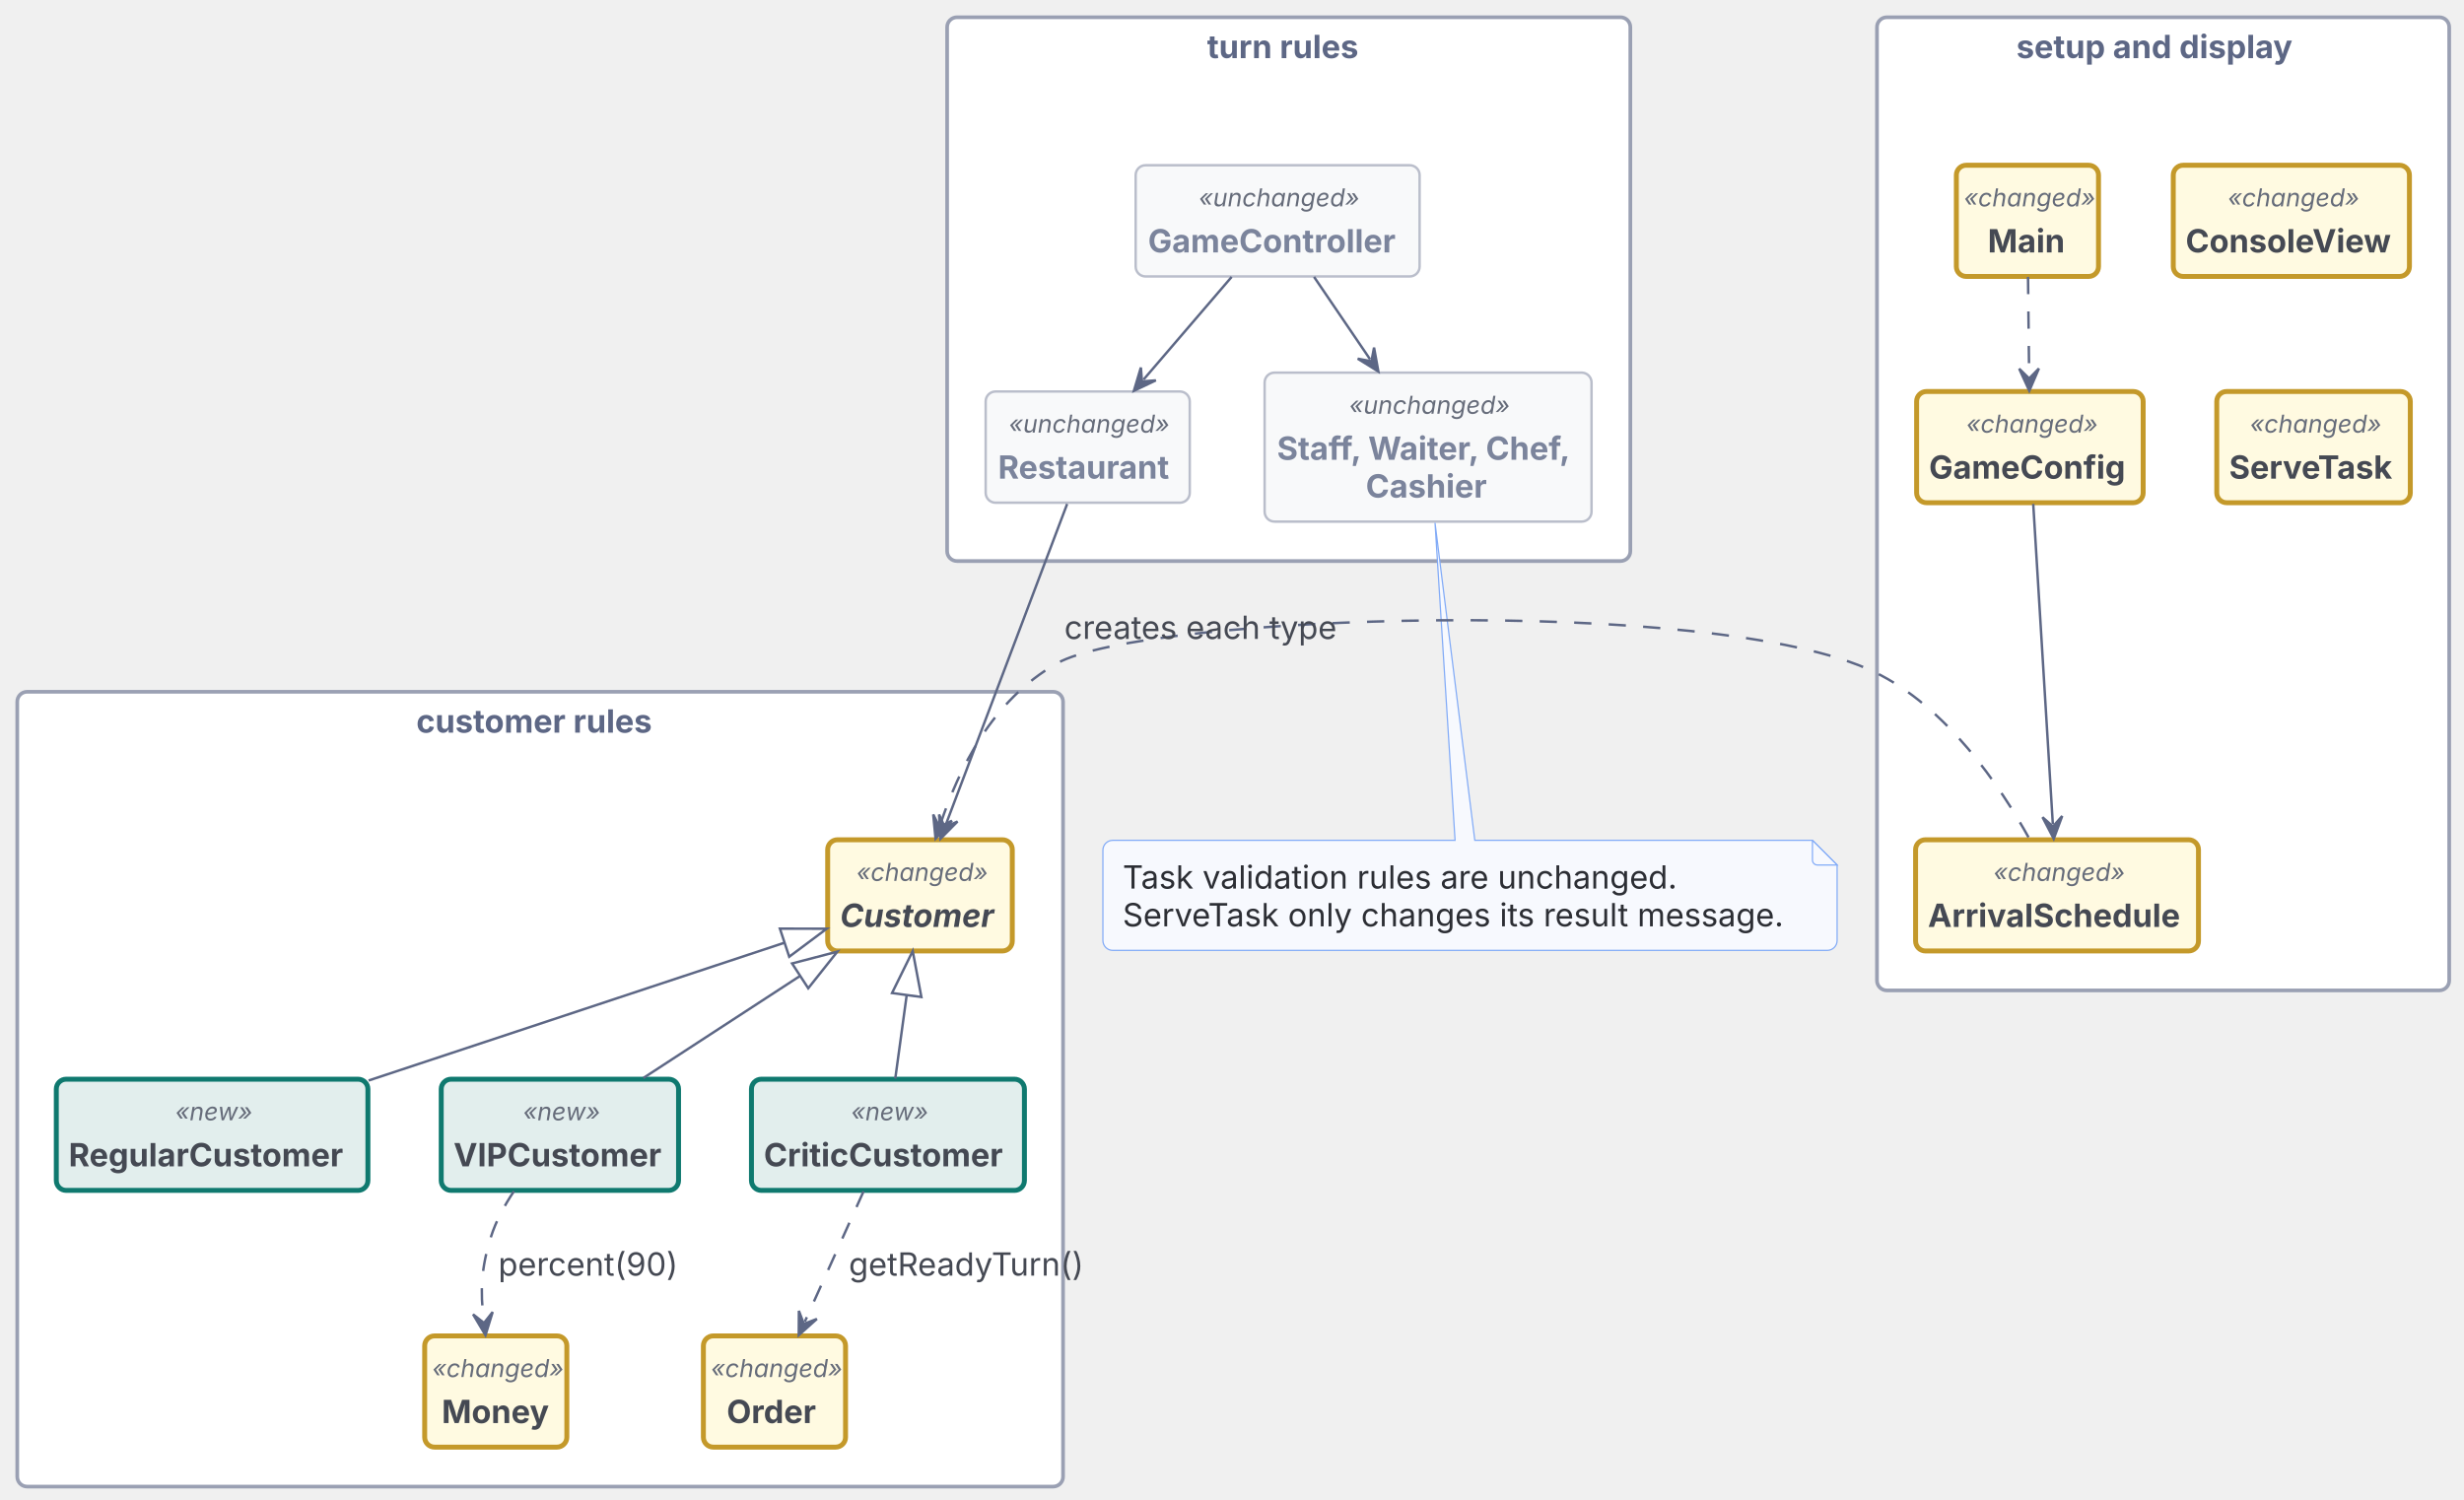
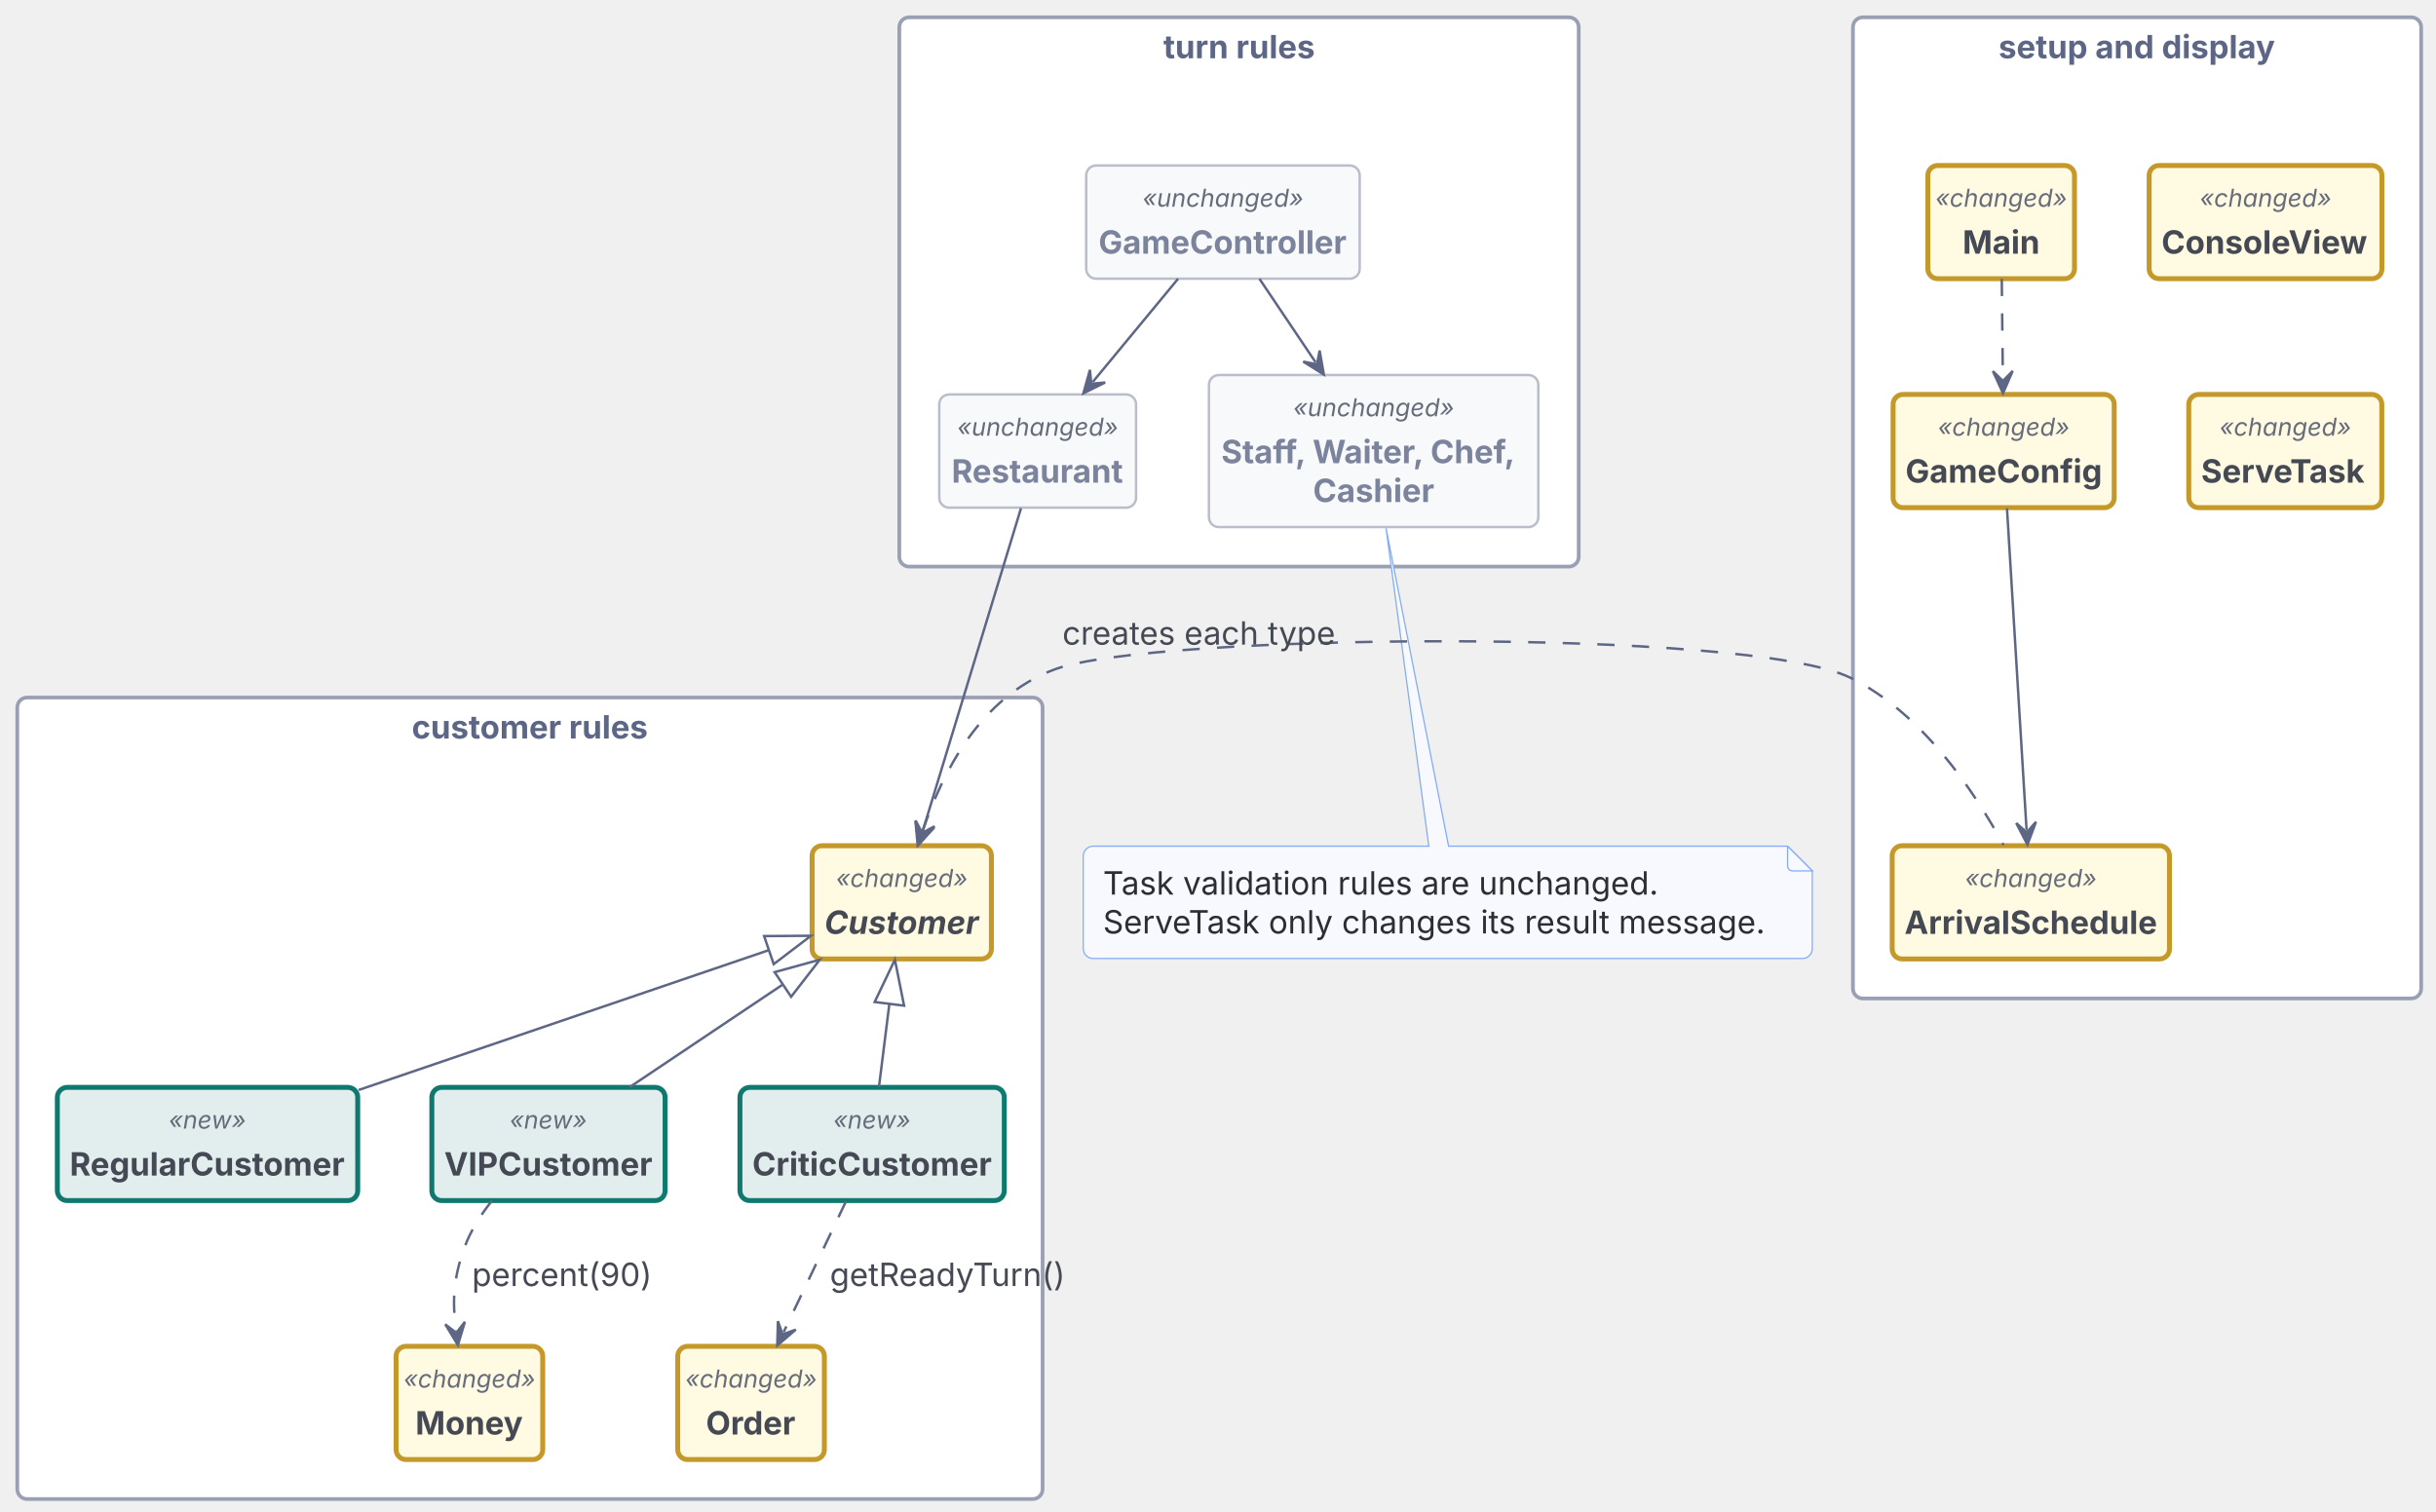
- <svg xmlns="http://www.w3.org/2000/svg" contentStyleType="text/css" data-diagram-type="CLASS" height="608px" preserveAspectRatio="none" style="width:999px;height:608px;background:#FFFFFF;" version="1.1" viewBox="0 0 999 608" width="999px" zoomAndPan="magnify">
+ <svg xmlns="http://www.w3.org/2000/svg" contentStyleType="text/css" data-diagram-type="CLASS" height="612px" preserveAspectRatio="none" style="width:986px;height:612px;background:#FFFFFF;" version="1.1" viewBox="0 0 986 612" width="986px" zoomAndPan="magnify">
  <defs />
  <g>
    <g class="cluster" data-entity="rules" data-source-line="5" data-uid="ent0002" id="cluster_rules">
-       <rect fill="#FFFFFF" height="220.49" rx="4" ry="4" style="stroke:#9AA0B3;stroke-width:1.5;" width="277" x="384" y="7" />
-       <text fill="#5D6785" font-family="Inter" font-size="13" font-weight="bold" lengthAdjust="spacing" textLength="66.181" x="489.41" y="23.568">turn rules</text>
+       <rect fill="#FFFFFF" height="222.38" rx="4" ry="4" style="stroke:#9AA0B3;stroke-width:1.5;" width="275" x="364" y="7" />
+       <text fill="#5D6785" font-family="Inter" font-size="13" font-weight="bold" lengthAdjust="spacing" textLength="61.255" x="470.873" y="23.594">turn rules</text>
    </g>
    <g class="cluster" data-entity="people" data-source-line="16" data-uid="ent0009" id="cluster_people">
-       <rect fill="#FFFFFF" height="322.26" rx="4" ry="4" style="stroke:#9AA0B3;stroke-width:1.5;" width="424" x="7" y="280.49" />
-       <text fill="#5D6785" font-family="Inter" font-size="13" font-weight="bold" lengthAdjust="spacing" textLength="100.439" x="168.78" y="297.058">customer rules</text>
+       <rect fill="#FFFFFF" height="324.49" rx="4" ry="4" style="stroke:#9AA0B3;stroke-width:1.5;" width="415" x="7" y="282.38" />
+       <text fill="#5D6785" font-family="Inter" font-size="13" font-weight="bold" lengthAdjust="spacing" textLength="95.672" x="166.664" y="298.974">customer rules</text>
    </g>
    <g class="cluster" data-entity="setup" data-source-line="25" data-uid="ent0016" id="cluster_setup">
-       <rect fill="#FFFFFF" height="394.57" rx="4" ry="4" style="stroke:#9AA0B3;stroke-width:1.5;" width="232" x="761" y="7" />
-       <text fill="#5D6785" font-family="Inter" font-size="13" font-weight="bold" lengthAdjust="spacing" textLength="119.006" x="817.497" y="23.568">setup and display</text>
+       <rect fill="#FFFFFF" height="397.21" rx="4" ry="4" style="stroke:#9AA0B3;stroke-width:1.5;" width="230" x="750" y="7" />
+       <text fill="#5D6785" font-family="Inter" font-size="13" font-weight="bold" lengthAdjust="spacing" textLength="112.157" x="808.922" y="23.594">setup and display</text>
    </g>
    <g class="entity" data-entity="GameController" data-source-line="6" data-uid="ent0003" id="entity_GameController">
-       <rect fill="#F8F9FA" height="45.088" rx="4" ry="4" style="stroke:#BABECB;stroke-width:1;" width="115.124" x="460.44" y="67" />
-       <text fill="#666C7A" font-family="Inter" font-size="10" font-style="italic" lengthAdjust="spacing" textLength="64.048" x="485.978" y="83.668">«unchanged»</text>
-       <text fill="#7B849C" font-family="Inter" font-size="13" font-weight="bold" lengthAdjust="spacing" textLength="105.124" x="465.44" y="102.346">GameController</text>
+       <rect fill="#F8F9FA" height="45.829" rx="4" ry="4" style="stroke:#BABECB;stroke-width:1;" width="110.706" x="439.65" y="67" />
+       <text fill="#666C7A" font-family="Inter" font-size="10" font-style="italic" lengthAdjust="spacing" textLength="65.186" x="462.41" y="83.688">«unchanged»</text>
+       <text fill="#7B849C" font-family="Inter" font-size="13" font-weight="bold" lengthAdjust="spacing" textLength="100.706" x="444.65" y="102.693">GameController</text>
    </g>
    <g class="entity" data-entity="Restaurant" data-source-line="7" data-uid="ent0004" id="entity_Restaurant">
-       <rect fill="#F8F9FA" height="45.088" rx="4" ry="4" style="stroke:#BABECB;stroke-width:1;" width="82.744" x="399.63" y="158.74" />
-       <text fill="#666C7A" font-family="Inter" font-size="10" font-style="italic" lengthAdjust="spacing" textLength="64.048" x="408.978" y="175.408">«unchanged»</text>
-       <text fill="#7B849C" font-family="Inter" font-size="13" font-weight="bold" lengthAdjust="spacing" textLength="72.744" x="404.63" y="194.086">Restaurant</text>
+       <rect fill="#F8F9FA" height="45.829" rx="4" ry="4" style="stroke:#BABECB;stroke-width:1;" width="79.659" x="380.17" y="159.69" />
+       <text fill="#666C7A" font-family="Inter" font-size="10" font-style="italic" lengthAdjust="spacing" textLength="65.186" x="387.407" y="176.377">«unchanged»</text>
+       <text fill="#7B849C" font-family="Inter" font-size="13" font-weight="bold" lengthAdjust="spacing" textLength="69.659" x="385.17" y="195.383">Restaurant</text>
    </g>
    <g class="entity" data-entity="Staffs" data-source-line="8" data-uid="ent0005" id="entity_Staffs">
-       <rect fill="#F8F9FA" height="60.398" rx="4" ry="4" style="stroke:#BABECB;stroke-width:1;" width="132.542" x="512.73" y="151.09" />
-       <text fill="#666C7A" font-family="Inter" font-size="10" font-style="italic" lengthAdjust="spacing" textLength="64.048" x="546.977" y="167.758">«unchanged»</text>
-       <text fill="#7B849C" font-family="Inter" font-size="13" font-weight="bold" lengthAdjust="spacing" textLength="122.541" x="517.73" y="186.436">Staff, Waiter, Chef,</text>
-       <text fill="#7B849C" font-family="Inter" font-size="13" font-weight="bold" lengthAdjust="spacing" textLength="50.546" x="553.728" y="201.746">Cashier</text>
+       <rect fill="#F8F9FA" height="61.559" rx="4" ry="4" style="stroke:#BABECB;stroke-width:1;" width="133.335" x="489.33" y="151.82" />
+       <text fill="#666C7A" font-family="Inter" font-size="10" font-style="italic" lengthAdjust="spacing" textLength="65.186" x="523.405" y="168.507">«unchanged»</text>
+       <text fill="#7B849C" font-family="Inter" font-size="13" font-weight="bold" lengthAdjust="spacing" textLength="123.335" x="494.33" y="187.513">Staff, Waiter, Chef,</text>
+       <text fill="#7B849C" font-family="Inter" font-size="13" font-weight="bold" lengthAdjust="spacing" textLength="49.099" x="531.448" y="203.243">Cashier</text>
    </g>
    <g class="entity" data-entity="Customer" data-source-line="17" data-uid="ent0010" id="entity_Customer">
-       <rect fill="#FFFAE1" height="45.088" rx="4" ry="4" style="stroke:#C4992A;stroke-width:2;" width="74.854" x="335.57" y="340.49" />
-       <text fill="#666C7A" font-family="Inter" font-size="10" font-style="italic" lengthAdjust="spacing" textLength="51.636" x="347.179" y="357.158">«changed»</text>
-       <text fill="#454953" font-family="Inter" font-size="13" font-style="italic" font-weight="bold" lengthAdjust="spacing" textLength="64.854" x="340.57" y="375.836">Customer</text>
+       <rect fill="#FFFAE1" height="45.829" rx="4" ry="4" style="stroke:#C4992A;stroke-width:2;" width="72.575" x="328.71" y="342.38" />
+       <text fill="#666C7A" font-family="Inter" font-size="10" font-style="italic" lengthAdjust="spacing" textLength="53.355" x="338.32" y="359.067">«changed»</text>
+       <text fill="#454953" font-family="Inter" font-size="13" font-style="italic" font-weight="bold" lengthAdjust="spacing" textLength="62.575" x="333.71" y="378.073">Customer</text>
    </g>
    <g class="entity" data-entity="RegularCustomer" data-source-line="18" data-uid="ent0011" id="entity_RegularCustomer">
-       <rect fill="#E2EEED" height="45.088" rx="4" ry="4" style="stroke:#0F796F;stroke-width:2;" width="126.334" x="22.83" y="437.57" />
-       <text fill="#666C7A" font-family="Inter" font-size="10" font-style="italic" lengthAdjust="spacing" textLength="29.961" x="71.016" y="454.238">«new»</text>
-       <text fill="#454953" font-family="Inter" font-size="13" font-weight="bold" lengthAdjust="spacing" textLength="116.334" x="27.83" y="472.916">RegularCustomer</text>
+       <rect fill="#E2EEED" height="45.829" rx="4" ry="4" style="stroke:#0F796F;stroke-width:2;" width="121.579" x="23.21" y="440.21" />
+       <text fill="#666C7A" font-family="Inter" font-size="10" font-style="italic" lengthAdjust="spacing" textLength="31.509" x="68.245" y="456.897">«new»</text>
+       <text fill="#454953" font-family="Inter" font-size="13" font-weight="bold" lengthAdjust="spacing" textLength="111.579" x="28.21" y="475.903">RegularCustomer</text>
    </g>
    <g class="entity" data-entity="VIPCustomer" data-source-line="19" data-uid="ent0012" id="entity_VIPCustomer">
-       <rect fill="#E2EEED" height="45.088" rx="4" ry="4" style="stroke:#0F796F;stroke-width:2;" width="96.22" x="178.89" y="437.57" />
-       <text fill="#666C7A" font-family="Inter" font-size="10" font-style="italic" lengthAdjust="spacing" textLength="29.961" x="212.02" y="454.238">«new»</text>
-       <text fill="#454953" font-family="Inter" font-size="13" font-weight="bold" lengthAdjust="spacing" textLength="86.22" x="183.89" y="472.916">VIPCustomer</text>
+       <rect fill="#E2EEED" height="45.829" rx="4" ry="4" style="stroke:#0F796F;stroke-width:2;" width="94.405" x="174.8" y="440.21" />
+       <text fill="#666C7A" font-family="Inter" font-size="10" font-style="italic" lengthAdjust="spacing" textLength="31.509" x="206.248" y="456.897">«new»</text>
+       <text fill="#454953" font-family="Inter" font-size="13" font-weight="bold" lengthAdjust="spacing" textLength="84.405" x="179.8" y="475.903">VIPCustomer</text>
    </g>
    <g class="entity" data-entity="CriticCustomer" data-source-line="20" data-uid="ent0013" id="entity_CriticCustomer">
-       <rect fill="#E2EEED" height="45.088" rx="4" ry="4" style="stroke:#0F796F;stroke-width:2;" width="110.668" x="304.67" y="437.57" />
-       <text fill="#666C7A" font-family="Inter" font-size="10" font-style="italic" lengthAdjust="spacing" textLength="29.961" x="345.023" y="454.238">«new»</text>
-       <text fill="#454953" font-family="Inter" font-size="13" font-weight="bold" lengthAdjust="spacing" textLength="100.668" x="309.67" y="472.916">CriticCustomer</text>
+       <rect fill="#E2EEED" height="45.829" rx="4" ry="4" style="stroke:#0F796F;stroke-width:2;" width="106.992" x="299.5" y="440.21" />
+       <text fill="#666C7A" font-family="Inter" font-size="10" font-style="italic" lengthAdjust="spacing" textLength="31.509" x="337.242" y="456.897">«new»</text>
+       <text fill="#454953" font-family="Inter" font-size="13" font-weight="bold" lengthAdjust="spacing" textLength="96.992" x="304.5" y="475.903">CriticCustomer</text>
    </g>
    <g class="entity" data-entity="Money" data-source-line="21" data-uid="ent0014" id="entity_Money">
-       <rect fill="#FFFAE1" height="45.088" rx="4" ry="4" style="stroke:#C4992A;stroke-width:2;" width="57.636" x="172.18" y="541.66" />
-       <text fill="#666C7A" font-family="Inter" font-size="10" font-style="italic" lengthAdjust="spacing" textLength="51.636" x="175.18" y="558.328">«changed»</text>
-       <text fill="#454953" font-family="Inter" font-size="13" font-weight="bold" lengthAdjust="spacing" textLength="43.837" x="179.079" y="577.006">Money</text>
+       <rect fill="#FFFAE1" height="45.829" rx="4" ry="4" style="stroke:#C4992A;stroke-width:2;" width="59.355" x="160.32" y="545.04" />
+       <text fill="#666C7A" font-family="Inter" font-size="10" font-style="italic" lengthAdjust="spacing" textLength="53.355" x="163.32" y="561.727">«changed»</text>
+       <text fill="#454953" font-family="Inter" font-size="13" font-weight="bold" lengthAdjust="spacing" textLength="43.748" x="168.123" y="580.733">Money</text>
    </g>
    <g class="entity" data-entity="Order" data-source-line="22" data-uid="ent0015" id="entity_Order">
-       <rect fill="#FFFAE1" height="45.088" rx="4" ry="4" style="stroke:#C4992A;stroke-width:2;" width="57.636" x="285.18" y="541.66" />
-       <text fill="#666C7A" font-family="Inter" font-size="10" font-style="italic" lengthAdjust="spacing" textLength="51.636" x="288.18" y="558.328">«changed»</text>
-       <text fill="#454953" font-family="Inter" font-size="13" font-weight="bold" lengthAdjust="spacing" textLength="38.752" x="294.622" y="577.006">Order</text>
+       <rect fill="#FFFAE1" height="45.829" rx="4" ry="4" style="stroke:#C4992A;stroke-width:2;" width="59.355" x="274.32" y="545.04" />
+       <text fill="#666C7A" font-family="Inter" font-size="10" font-style="italic" lengthAdjust="spacing" textLength="53.355" x="277.32" y="561.727">«changed»</text>
+       <text fill="#454953" font-family="Inter" font-size="13" font-weight="bold" lengthAdjust="spacing" textLength="36.544" x="285.726" y="580.733">Order</text>
    </g>
    <g class="entity" data-entity="Main" data-source-line="26" data-uid="ent0017" id="entity_Main">
-       <rect fill="#FFFAE1" height="45.088" rx="4" ry="4" style="stroke:#C4992A;stroke-width:2;" width="57.636" x="793.18" y="67" />
-       <text fill="#666C7A" font-family="Inter" font-size="10" font-style="italic" lengthAdjust="spacing" textLength="51.636" x="796.18" y="83.668">«changed»</text>
-       <text fill="#454953" font-family="Inter" font-size="13" font-weight="bold" lengthAdjust="spacing" textLength="32.208" x="805.894" y="102.346">Main</text>
+       <rect fill="#FFFAE1" height="45.829" rx="4" ry="4" style="stroke:#C4992A;stroke-width:2;" width="59.355" x="780.32" y="67" />
+       <text fill="#666C7A" font-family="Inter" font-size="10" font-style="italic" lengthAdjust="spacing" textLength="53.355" x="783.32" y="83.688">«changed»</text>
+       <text fill="#454953" font-family="Inter" font-size="13" font-weight="bold" lengthAdjust="spacing" textLength="31.275" x="794.36" y="102.693">Main</text>
    </g>
    <g class="entity" data-entity="GameConfig" data-source-line="27" data-uid="ent0018" id="entity_GameConfig">
-       <rect fill="#FFFAE1" height="45.088" rx="4" ry="4" style="stroke:#C4992A;stroke-width:2;" width="91.853" x="777.07" y="158.74" />
-       <text fill="#666C7A" font-family="Inter" font-size="10" font-style="italic" lengthAdjust="spacing" textLength="51.636" x="797.179" y="175.408">«changed»</text>
-       <text fill="#454953" font-family="Inter" font-size="13" font-weight="bold" lengthAdjust="spacing" textLength="81.853" x="782.07" y="194.086">GameConfig</text>
+       <rect fill="#FFFAE1" height="45.829" rx="4" ry="4" style="stroke:#C4992A;stroke-width:2;" width="89.504" x="766.25" y="159.69" />
+       <text fill="#666C7A" font-family="Inter" font-size="10" font-style="italic" lengthAdjust="spacing" textLength="53.355" x="784.325" y="176.377">«changed»</text>
+       <text fill="#454953" font-family="Inter" font-size="13" font-weight="bold" lengthAdjust="spacing" textLength="79.504" x="771.25" y="195.383">GameConfig</text>
    </g>
    <g class="entity" data-entity="ArrivalSchedule" data-source-line="28" data-uid="ent0019" id="entity_ArrivalSchedule">
-       <rect fill="#FFFAE1" height="45.088" rx="4" ry="4" style="stroke:#C4992A;stroke-width:2;" width="114.698" x="776.65" y="340.49" />
-       <text fill="#666C7A" font-family="Inter" font-size="10" font-style="italic" lengthAdjust="spacing" textLength="51.636" x="808.181" y="357.158">«changed»</text>
-       <text fill="#454953" font-family="Inter" font-size="13" font-weight="bold" lengthAdjust="spacing" textLength="104.698" x="781.65" y="375.836">ArrivalSchedule</text>
+       <rect fill="#FFFAE1" height="45.829" rx="4" ry="4" style="stroke:#C4992A;stroke-width:2;" width="112.235" x="765.88" y="342.38" />
+       <text fill="#666C7A" font-family="Inter" font-size="10" font-style="italic" lengthAdjust="spacing" textLength="53.355" x="795.32" y="359.067">«changed»</text>
+       <text fill="#454953" font-family="Inter" font-size="13" font-weight="bold" lengthAdjust="spacing" textLength="102.235" x="770.88" y="378.073">ArrivalSchedule</text>
    </g>
    <g class="entity" data-entity="ConsoleView" data-source-line="29" data-uid="ent0020" id="entity_ConsoleView">
-       <rect fill="#FFFAE1" height="45.088" rx="4" ry="4" style="stroke:#C4992A;stroke-width:2;" width="95.744" x="881.13" y="67" />
-       <text fill="#666C7A" font-family="Inter" font-size="10" font-style="italic" lengthAdjust="spacing" textLength="51.636" x="903.184" y="83.668">«changed»</text>
-       <text fill="#454953" font-family="Inter" font-size="13" font-weight="bold" lengthAdjust="spacing" textLength="85.744" x="886.13" y="102.346">ConsoleView</text>
+       <rect fill="#FFFAE1" height="45.829" rx="4" ry="4" style="stroke:#C4992A;stroke-width:2;" width="94.227" x="869.89" y="67" />
+       <text fill="#666C7A" font-family="Inter" font-size="10" font-style="italic" lengthAdjust="spacing" textLength="53.355" x="890.326" y="83.688">«changed»</text>
+       <text fill="#454953" font-family="Inter" font-size="13" font-weight="bold" lengthAdjust="spacing" textLength="84.227" x="874.89" y="102.693">ConsoleView</text>
    </g>
    <g class="entity" data-entity="ServeTask" data-source-line="30" data-uid="ent0021" id="entity_ServeTask">
-       <rect fill="#FFFAE1" height="45.088" rx="4" ry="4" style="stroke:#C4992A;stroke-width:2;" width="78.472" x="898.76" y="158.74" />
-       <text fill="#666C7A" font-family="Inter" font-size="10" font-style="italic" lengthAdjust="spacing" textLength="51.636" x="912.178" y="175.408">«changed»</text>
-       <text fill="#454953" font-family="Inter" font-size="13" font-weight="bold" lengthAdjust="spacing" textLength="68.472" x="903.76" y="194.086">ServeTask</text>
+       <rect fill="#FFFAE1" height="45.829" rx="4" ry="4" style="stroke:#C4992A;stroke-width:2;" width="78.136" x="885.93" y="159.69" />
+       <text fill="#666C7A" font-family="Inter" font-size="10" font-style="italic" lengthAdjust="spacing" textLength="53.355" x="898.321" y="176.377">«changed»</text>
+       <text fill="#454953" font-family="Inter" font-size="13" font-weight="bold" lengthAdjust="spacing" textLength="68.136" x="890.93" y="195.383">ServeTask</text>
    </g>
    <g class="entity" data-entity="GMN6" data-source-line="12" data-uid="ent0007" id="entity_GMN6">
-       <path d="M447.16,344.72 L447.16,381.341 A4,4 0 0 0 451.16,385.341 L740.836,385.341 A4,4 0 0 0 744.836,381.341 L744.836,350.72 L734.836,340.72 L597.94,340.72 L581.81,211.97 L589.94,340.72 L451.16,340.72 A4,4 0 0 0 447.16,344.72" fill="#F7F9FE" style="stroke:#82ABF7;stroke-width:0.5;" />
-       <path d="M734.836,340.72 L734.836,348.72 A2,2 0 0 0 736.836,350.72 L744.836,350.72 L734.836,340.72" fill="#F7F9FE" style="stroke:#82ABF7;stroke-width:0.5;" />
-       <text fill="#2C2E34" font-family="Inter" font-size="13" lengthAdjust="spacing" textLength="232.045" x="455.16" y="360.288">Task validation rules are unchanged.</text>
-       <text fill="#2C2E34" font-family="Inter" font-size="13" lengthAdjust="spacing" textLength="272.676" x="455.16" y="375.599">ServeTask only changes its result message.</text>
+       <path d="M438.46,346.57 L438.46,384.029 A4,4 0 0 0 442.46,388.029 L729.54,388.029 A4,4 0 0 0 733.54,384.029 L733.54,352.57 L723.54,342.57 L586.33,342.57 L561.02,213.85 L578.33,342.57 L442.46,342.57 A4,4 0 0 0 438.46,346.57" fill="#F7F9FE" style="stroke:#82ABF7;stroke-width:0.5;" />
+       <path d="M723.54,342.57 L723.54,350.57 A2,2 0 0 0 725.54,352.57 L733.54,352.57 L723.54,342.57" fill="#F7F9FE" style="stroke:#82ABF7;stroke-width:0.5;" />
+       <text fill="#2C2E34" font-family="Inter" font-size="13" lengthAdjust="spacing" textLength="226.015" x="446.46" y="362.164">Task validation rules are unchanged.</text>
+       <text fill="#2C2E34" font-family="Inter" font-size="13" lengthAdjust="spacing" textLength="270.08" x="446.46" y="377.893">ServeTask only changes its result message.</text>
    </g>
    <g class="link" data-entity-1="GameController" data-entity-2="Restaurant" data-source-line="33" data-uid="lnk22" id="link_GameController_Restaurant">
-       <path codeLine="33" d="M499.36,112.27 C487.34,126.27 475.677,139.867 463.637,153.897" fill="none" id="GameController-to-Restaurant" style="stroke:#5D6785;stroke-width:1;" />
-       <polygon fill="#5D6785" points="459.73,158.45,468.627,154.225,462.986,154.656,462.556,149.015,459.73,158.45" style="stroke:#5D6785;stroke-width:1;" />
+       <path codeLine="33" d="M476.84,112.86 C465.23,126.91 454.025,140.467 442.335,154.597" fill="none" id="GameController-to-Restaurant" style="stroke:#5D6785;stroke-width:1;" />
+       <polygon fill="#5D6785" points="438.51,159.22,447.329,154.835,441.697,155.368,441.165,149.736,438.51,159.22" style="stroke:#5D6785;stroke-width:1;" />
    </g>
    <g class="link" data-entity-1="GameController" data-entity-2="Staffs" data-source-line="34" data-uid="lnk23" id="link_GameController_Staffs">
-       <path codeLine="34" d="M532.77,112.27 C540.59,123.78 546.959,133.137 555.469,145.667" fill="none" id="GameController-to-Staffs" style="stroke:#5D6785;stroke-width:1;" />
-       <polygon fill="#5D6785" points="558.84,150.63,557.092,140.937,556.031,146.494,550.475,145.432,558.84,150.63" style="stroke:#5D6785;stroke-width:1;" />
+       <path codeLine="34" d="M509.77,112.86 C517.59,124.5 523.983,133.99 532.493,146.65" fill="none" id="GameController-to-Staffs" style="stroke:#5D6785;stroke-width:1;" />
+       <polygon fill="#5D6785" points="535.84,151.63,534.139,141.929,533.051,147.48,527.499,146.392,535.84,151.63" style="stroke:#5D6785;stroke-width:1;" />
    </g>
    <g class="link" data-entity-1="Restaurant" data-entity-2="Customer" data-source-line="35" data-uid="lnk24" id="link_Restaurant_Customer">
-       <path codeLine="35" d="M432.66,204.33 C419.58,238.92 396.483,299.948 383.423,334.478" fill="none" id="Restaurant-to-Customer" style="stroke:#5D6785;stroke-width:1;" />
-       <polygon fill="#5D6785" points="381.3,340.09,388.225,333.087,383.069,335.413,380.743,330.257,381.3,340.09" style="stroke:#5D6785;stroke-width:1;" />
+       <path codeLine="35" d="M413.26,205.76 C402.7,240.44 384.137,301.43 373.547,336.22" fill="none" id="Restaurant-to-Customer" style="stroke:#5D6785;stroke-width:1;" />
+       <polygon fill="#5D6785" points="371.8,341.96,378.248,334.515,373.256,337.177,370.594,332.185,371.8,341.96" style="stroke:#5D6785;stroke-width:1;" />
    </g>
    <g class="link" data-entity-1="Customer" data-entity-2="RegularCustomer" data-source-line="36" data-uid="lnk25" id="link_Customer_RegularCustomer">
-       <path codeLine="36" d="M318.094,382.222 C270.834,397.882 206.34,419.25 149.45,438.1" fill="none" id="Customer-backto-RegularCustomer" style="stroke:#5D6785;stroke-width:1;" />
-       <polygon fill="none" points="335.18,376.56,316.206,376.526,319.981,387.917,335.18,376.56" style="stroke:#5D6785;stroke-width:1;" />
+       <path codeLine="36" d="M311.223,384.639 C264.733,400.488 201.04,422.21 145.18,441.26" fill="none" id="Customer-backto-RegularCustomer" style="stroke:#5D6785;stroke-width:1;" />
+       <polygon fill="none" points="328.26,378.83,309.287,378.959,313.159,390.317,328.26,378.83" style="stroke:#5D6785;stroke-width:1;" />
    </g>
    <g class="link" data-entity-1="Customer" data-entity-2="VIPCustomer" data-source-line="37" data-uid="lnk26" id="link_Customer_VIPCustomer">
-       <path codeLine="37" d="M324.417,395.673 C300.847,411.023 284.49,421.67 260.85,437.08" fill="none" id="Customer-backto-VIPCustomer" style="stroke:#5D6785;stroke-width:1;" />
-       <polygon fill="none" points="339.5,385.85,321.142,390.645,327.691,400.701,339.5,385.85" style="stroke:#5D6785;stroke-width:1;" />
+       <path codeLine="37" d="M316.877,398.54 C293.777,414.02 278.05,424.57 254.99,440.02" fill="none" id="Customer-backto-VIPCustomer" style="stroke:#5D6785;stroke-width:1;" />
+       <polygon fill="none" points="331.83,388.52,313.537,393.556,320.217,403.525,331.83,388.52" style="stroke:#5D6785;stroke-width:1;" />
    </g>
    <g class="link" data-entity-1="Customer" data-entity-2="CriticCustomer" data-source-line="38" data-uid="lnk27" id="link_Customer_CriticCustomer">
-       <path codeLine="38" d="M367.614,403.445 C365.504,418.894 365.1,421.79 362.98,437.3" fill="none" id="Customer-backto-CriticCustomer" style="stroke:#5D6785;stroke-width:1;" />
-       <polygon fill="none" points="370.05,385.61,361.67,402.633,373.559,404.256,370.05,385.61" style="stroke:#5D6785;stroke-width:1;" />
+       <path codeLine="38" d="M359.982,406.38 C358.042,421.86 357.7,424.57 355.77,440.02" fill="none" id="Customer-backto-CriticCustomer" style="stroke:#5D6785;stroke-width:1;" />
+       <polygon fill="none" points="362.22,388.52,354.028,405.634,365.935,407.126,362.22,388.52" style="stroke:#5D6785;stroke-width:1;" />
    </g>
    <g class="link" data-entity-1="VIPCustomer" data-entity-2="Money" data-source-line="39" data-uid="lnk28" id="link_VIPCustomer_Money">
-       <path codeLine="39" d="M208.38,482.99 C204.53,488.72 201.04,495.13 199,501.66 C195.02,514.42 194.699,523.432 196.129,535.412" fill="none" id="VIPCustomer-to-Money" style="stroke:#5D6785;stroke-width:1;stroke-dasharray:7,7;" />
-       <polygon fill="#5D6785" points="196.84,541.37,199.745,531.959,196.247,536.405,191.802,532.908,196.84,541.37" style="stroke:#5D6785;stroke-width:1;" />
-       <text fill="#454953" font-family="Inter" font-size="13" lengthAdjust="spacing" textLength="72.471" x="202" y="517.228">percent(90)</text>
+       <path codeLine="39" d="M199.1,486.13 C194.56,491.82 190.45,498.27 188,505.04 C183.47,517.58 183.039,526.548 184.579,538.598" fill="none" id="VIPCustomer-to-Money" style="stroke:#5D6785;stroke-width:1;stroke-dasharray:7,7;" />
+       <polygon fill="#5D6785" points="185.34,544.55,188.167,535.115,184.706,539.59,180.231,536.13,185.34,544.55" style="stroke:#5D6785;stroke-width:1;" />
+       <text fill="#454953" font-family="Inter" font-size="13" lengthAdjust="spacing" textLength="73.119" x="191" y="520.634">percent(90)</text>
    </g>
    <g class="link" data-entity-1="CriticCustomer" data-entity-2="Order" data-source-line="40" data-uid="lnk29" id="link_CriticCustomer_Order">
-       <path codeLine="40" d="M350.13,483.02 C342.37,500.24 334.076,518.66 326.316,535.87" fill="none" id="CriticCustomer-to-Order" style="stroke:#5D6785;stroke-width:1;stroke-dasharray:7,7;" />
-       <polygon fill="#5D6785" points="323.85,541.34,331.196,534.78,325.905,536.782,323.903,531.491,323.85,541.34" style="stroke:#5D6785;stroke-width:1;" />
-       <text fill="#454953" font-family="Inter" font-size="13" lengthAdjust="spacing" textLength="95.957" x="344.12" y="517.228">getReadyTurn()</text>
+       <path codeLine="40" d="M342.37,486.44 C334.15,503.69 325.412,522.034 317.192,539.274" fill="none" id="CriticCustomer-to-Order" style="stroke:#5D6785;stroke-width:1;stroke-dasharray:7,7;" />
+       <polygon fill="#5D6785" points="314.61,544.69,322.094,538.288,316.762,540.177,314.873,534.845,314.61,544.69" style="stroke:#5D6785;stroke-width:1;" />
+       <text fill="#454953" font-family="Inter" font-size="13" lengthAdjust="spacing" textLength="96.453" x="335.89" y="520.634">getReadyTurn()</text>
    </g>
    <g class="link" data-entity-1="Main" data-entity-2="GameConfig" data-source-line="42" data-uid="lnk30" id="link_Main_GameConfig">
-       <path codeLine="42" d="M822.24,112.27 C822.4,126.27 822.532,138.42 822.692,152.45" fill="none" id="Main-to-GameConfig" style="stroke:#5D6785;stroke-width:1;stroke-dasharray:7,7;" />
-       <polygon fill="#5D6785" points="822.76,158.45,826.657,149.405,822.703,153.45,818.658,149.496,822.76,158.45" style="stroke:#5D6785;stroke-width:1;" />
+       <path codeLine="42" d="M810.24,112.86 C810.4,126.91 810.536,139.09 810.686,153.22" fill="none" id="Main-to-GameConfig" style="stroke:#5D6785;stroke-width:1;stroke-dasharray:7,7;" />
+       <polygon fill="#5D6785" points="810.75,159.22,814.654,150.178,810.697,154.22,806.655,150.263,810.75,159.22" style="stroke:#5D6785;stroke-width:1;" />
    </g>
    <g class="link" data-entity-1="GameConfig" data-entity-2="ArrivalSchedule" data-source-line="43" data-uid="lnk31" id="link_GameConfig_ArrivalSchedule">
-       <path codeLine="43" d="M824.35,204.33 C826.47,238.92 830.172,299.571 832.292,334.101" fill="none" id="GameConfig-to-ArrivalSchedule" style="stroke:#5D6785;stroke-width:1;" />
-       <polygon fill="#5D6785" points="832.66,340.09,836.101,330.862,832.354,335.099,828.116,331.352,832.66,340.09" style="stroke:#5D6785;stroke-width:1;" />
+       <path codeLine="43" d="M812.35,205.76 C814.46,240.44 818.155,301.181 820.275,335.971" fill="none" id="GameConfig-to-ArrivalSchedule" style="stroke:#5D6785;stroke-width:1;" />
+       <polygon fill="#5D6785" points="820.64,341.96,824.085,332.733,820.336,336.969,816.1,333.22,820.64,341.96" style="stroke:#5D6785;stroke-width:1;" />
    </g>
    <g class="link" data-entity-1="Customer" data-entity-2="ArrivalSchedule" data-source-line="44" data-uid="lnk33" id="link_Customer_ArrivalSchedule">
-       <path codeLine="44" d="M381.214,334.35 C388.784,311.73 402,284.13 428.5,268.99 C462.97,249.31 694.77,240.91 760,272.49 C789.24,286.64 810.83,318.47 822.92,340.35" fill="none" id="Customer-backto-ArrivalSchedule" style="stroke:#5D6785;stroke-width:1;stroke-dasharray:7,7;" />
-       <polygon fill="#5D6785" points="379.31,340.04,385.959,332.775,380.897,335.298,378.373,330.236,379.31,340.04" style="stroke:#5D6785;stroke-width:1;" />
-       <text fill="#454953" font-family="Inter" font-size="13" lengthAdjust="spacing" textLength="109.586" x="431.5" y="259.058">creates each type</text>
+       <path codeLine="44" d="M373.379,336.582 C381.619,312.452 396.67,282.18 427,270.95 C466.19,256.45 707.49,254.05 749,274.38 C777.9,288.54 799.06,320.18 810.95,342.13" fill="none" id="Customer-backto-ArrivalSchedule" style="stroke:#5D6785;stroke-width:1;stroke-dasharray:7,7;" />
+       <polygon fill="#5D6785" points="371.44,342.26,378.134,335.036,373.056,337.528,370.563,332.45,371.44,342.26" style="stroke:#5D6785;stroke-width:1;" />
+       <text fill="#454953" font-family="Inter" font-size="13" lengthAdjust="spacing" textLength="110.297" x="430" y="260.974">creates each type</text>
    </g>
  </g>
</svg>
